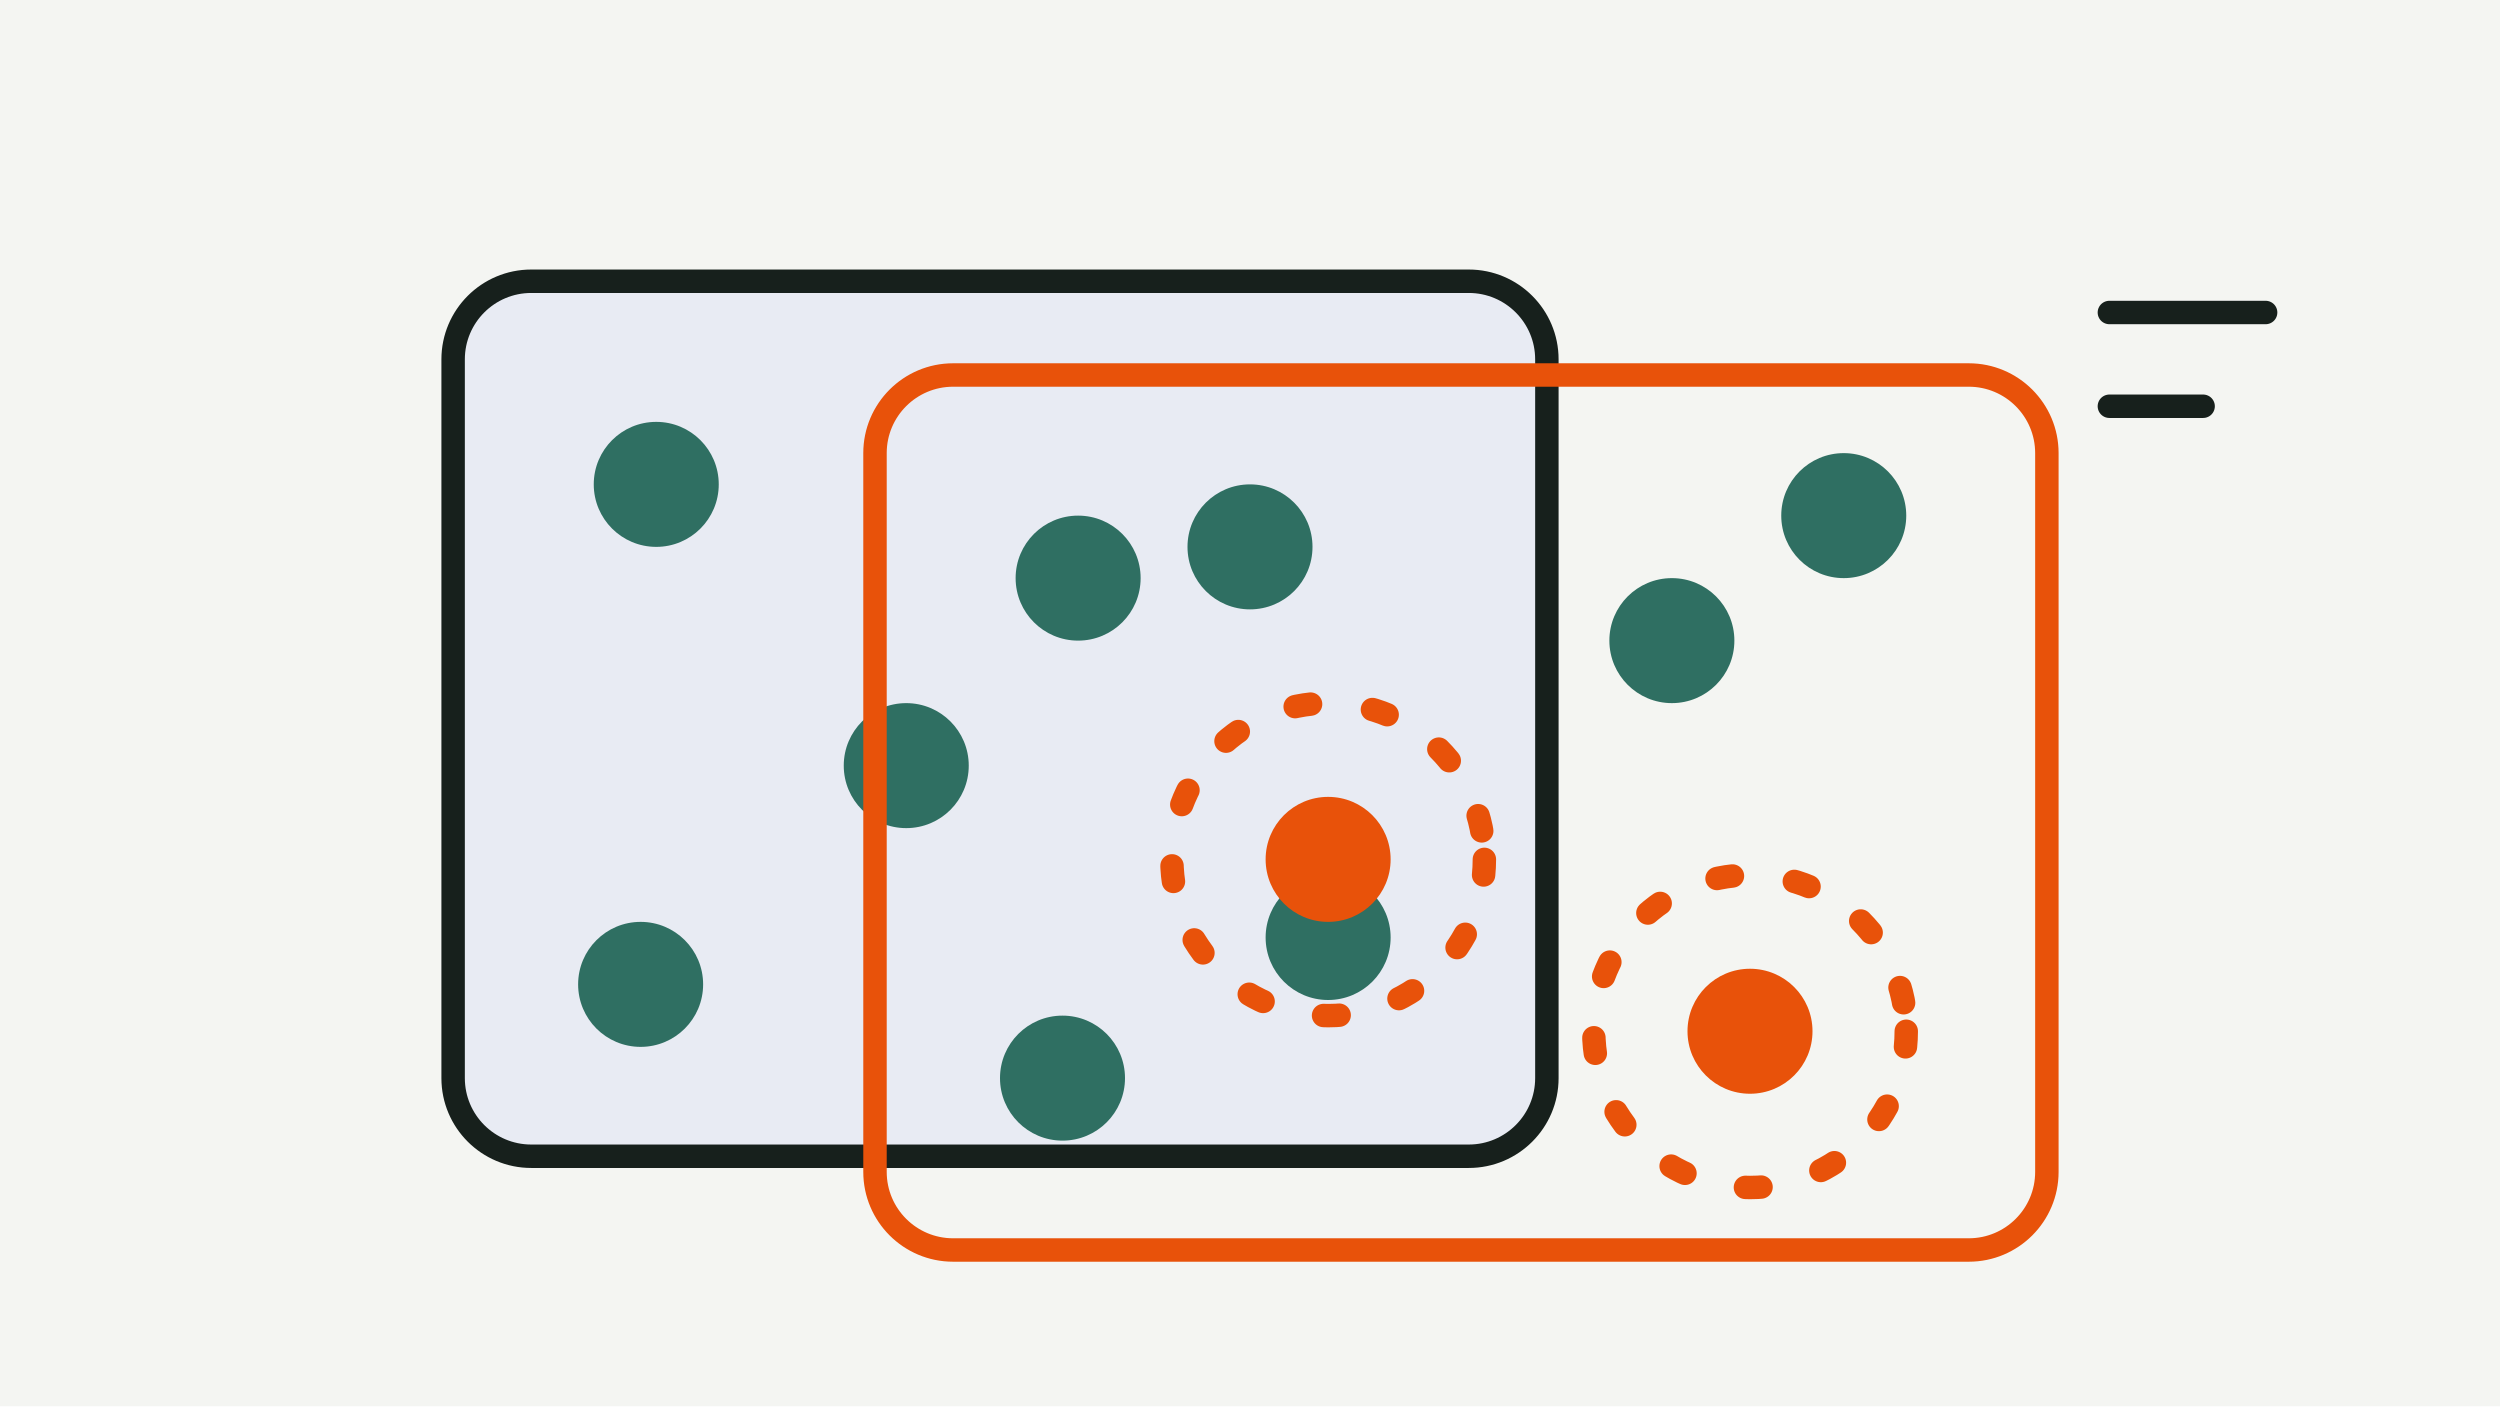
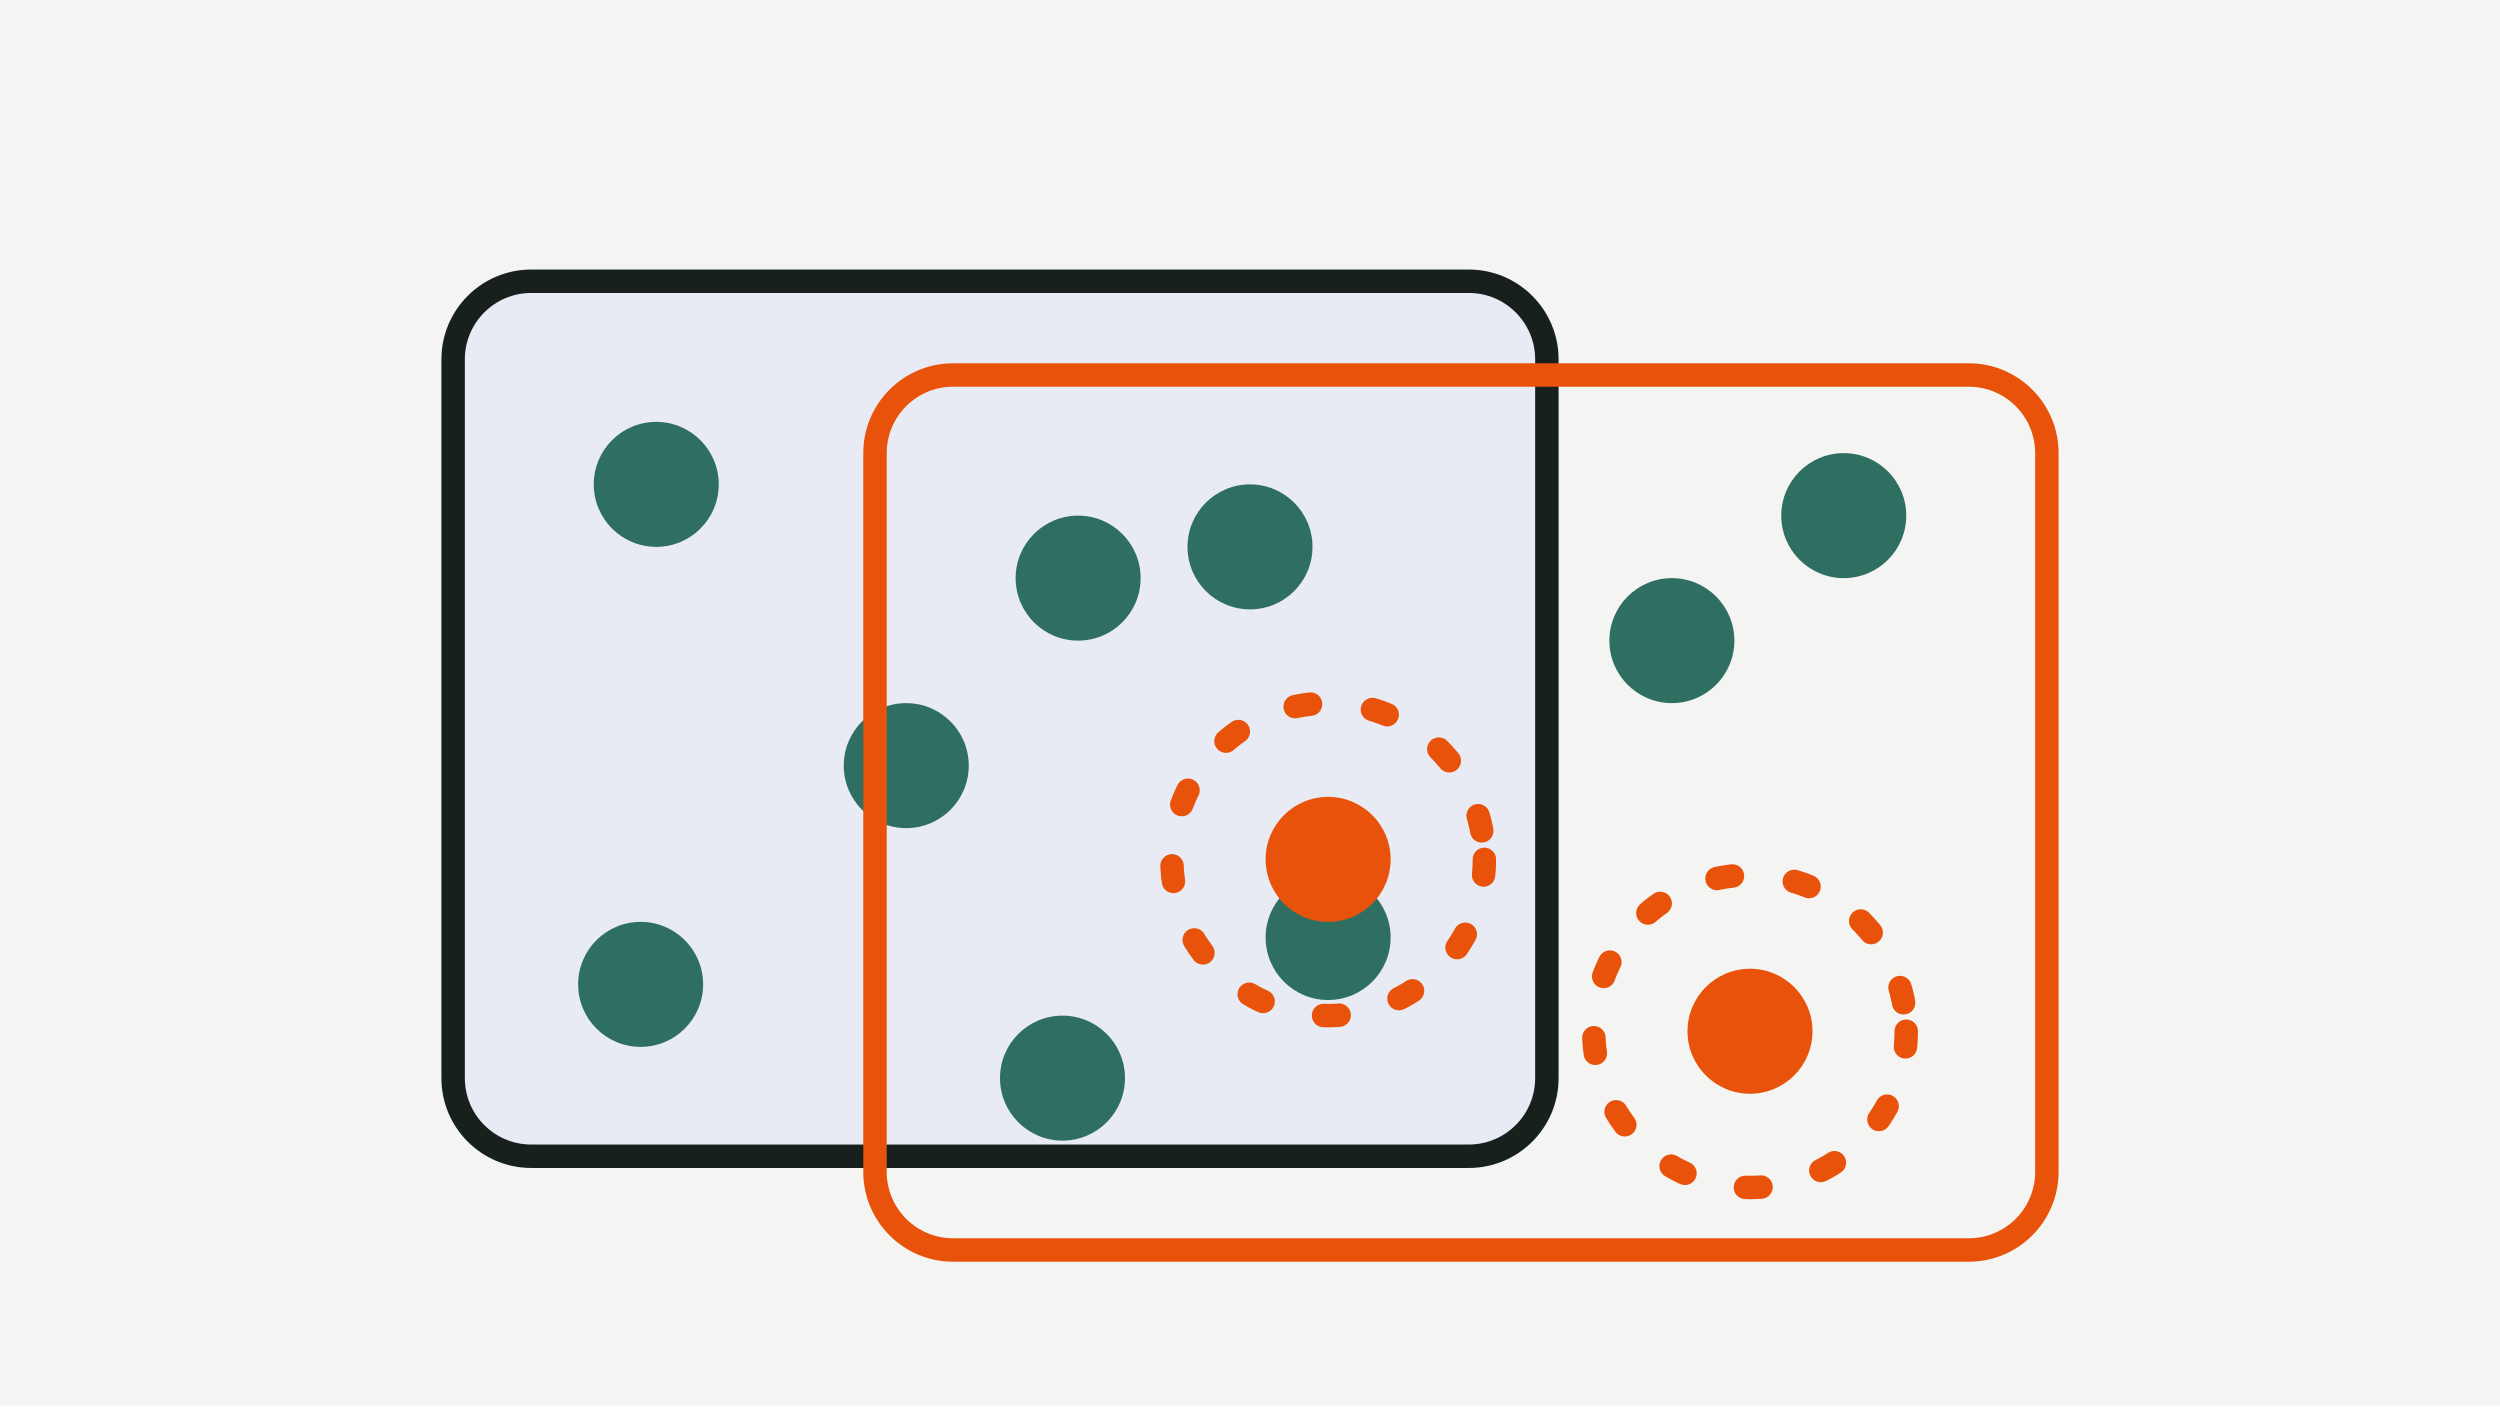
<svg xmlns="http://www.w3.org/2000/svg" viewBox="0 0 320 180" width="1600" height="900">
  <rect width="320" height="180" fill="#f4f5f2" />
  <g>
    <rect x="58" y="36" width="140" height="112" rx="10" fill="#e8ebf3" stroke="#17201c" stroke-width="3" />
    <circle cx="84" cy="62" r="8" fill="#2f6f62" />
    <circle cx="116" cy="98" r="8" fill="#2f6f62" />
    <circle cx="82" cy="126" r="8" fill="#2f6f62" />
    <circle cx="160" cy="70" r="8" fill="#2f6f62" />
    <circle cx="170" cy="120" r="8" fill="#2f6f62" />
  </g>
  <g>
    <rect x="112" y="48" width="150" height="112" rx="10" fill="none" stroke="#e8520a" stroke-width="3" />
    <circle cx="138" cy="74" r="8" fill="#2f6f62" />
    <circle cx="170" cy="110" r="8" fill="#e8520a" />
    <circle cx="136" cy="138" r="8" fill="#2f6f62" />
    <circle cx="214" cy="82" r="8" fill="#2f6f62" />
    <circle cx="224" cy="132" r="8" fill="#e8520a" />
    <circle cx="236" cy="66" r="8" fill="#2f6f62" />
  </g>
  <circle cx="170" cy="110" r="20" fill="none" stroke="#e8520a" stroke-width="3" stroke-dasharray="2 8" stroke-linecap="round" />
  <circle cx="224" cy="132" r="20" fill="none" stroke="#e8520a" stroke-width="3" stroke-dasharray="2 8" stroke-linecap="round" />
-   <path d="M270 40 h20 M270 52 h12" stroke="#17201c" stroke-width="3" stroke-linecap="round" />
</svg>
